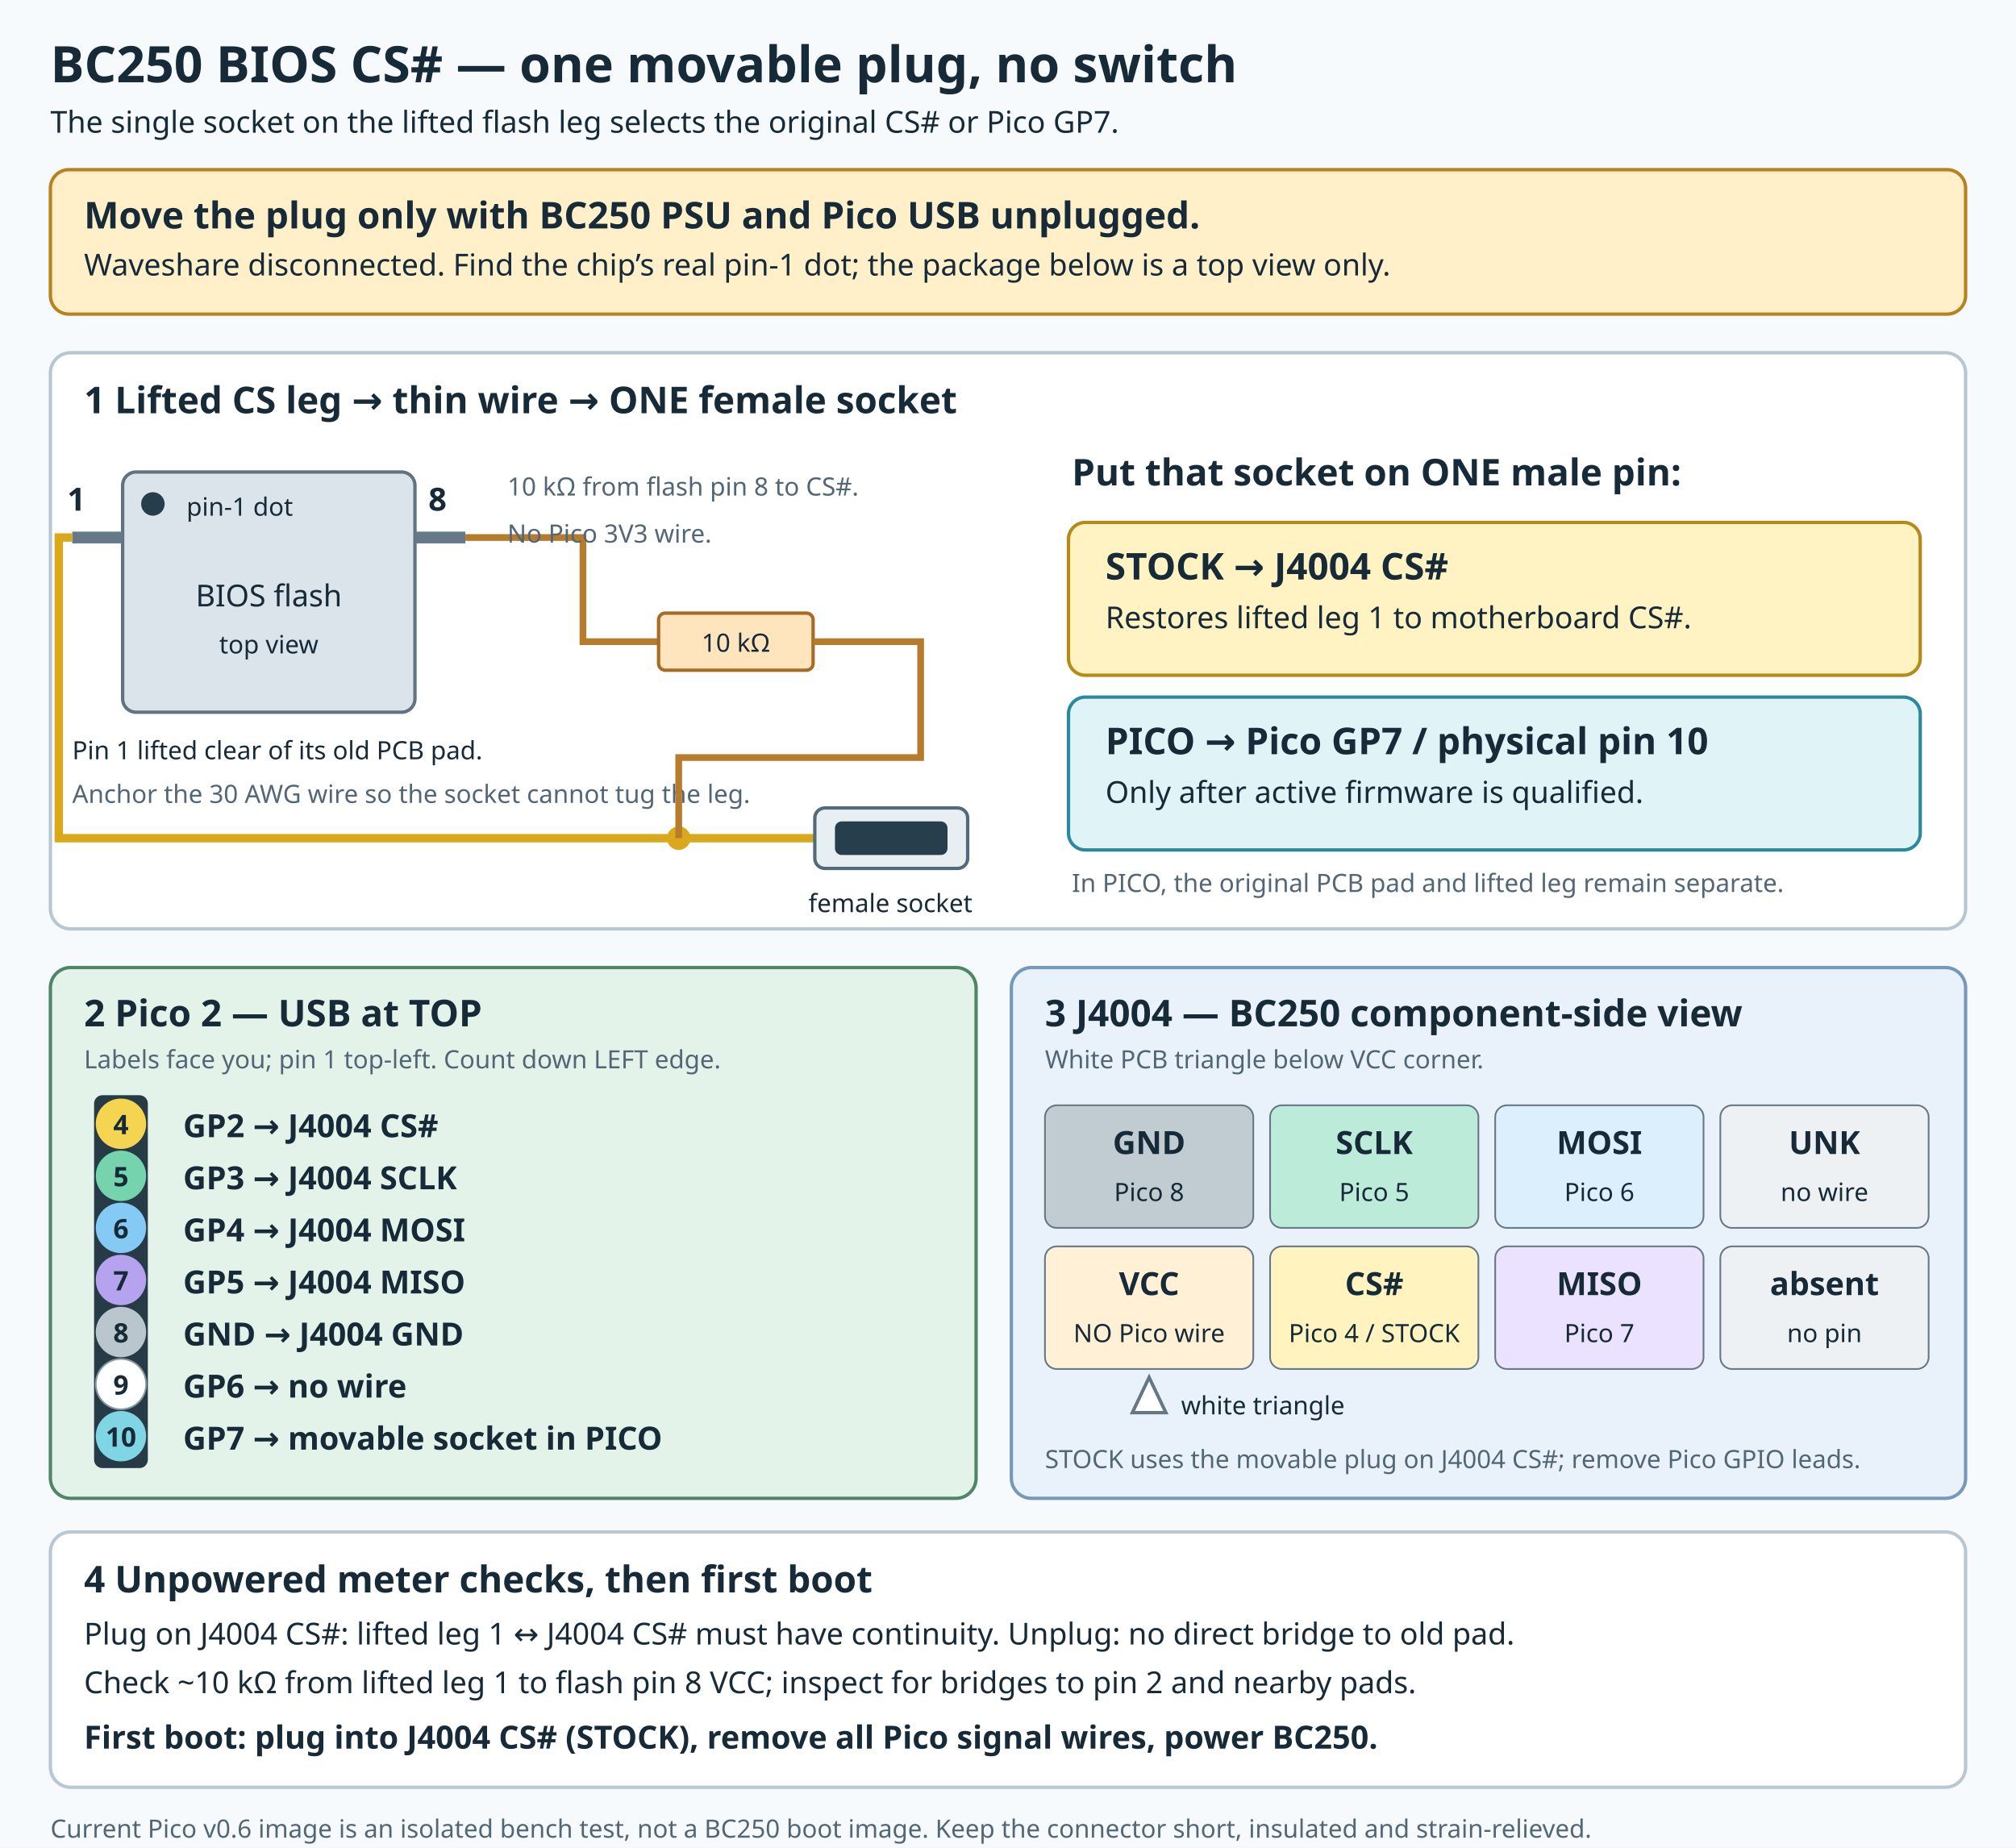
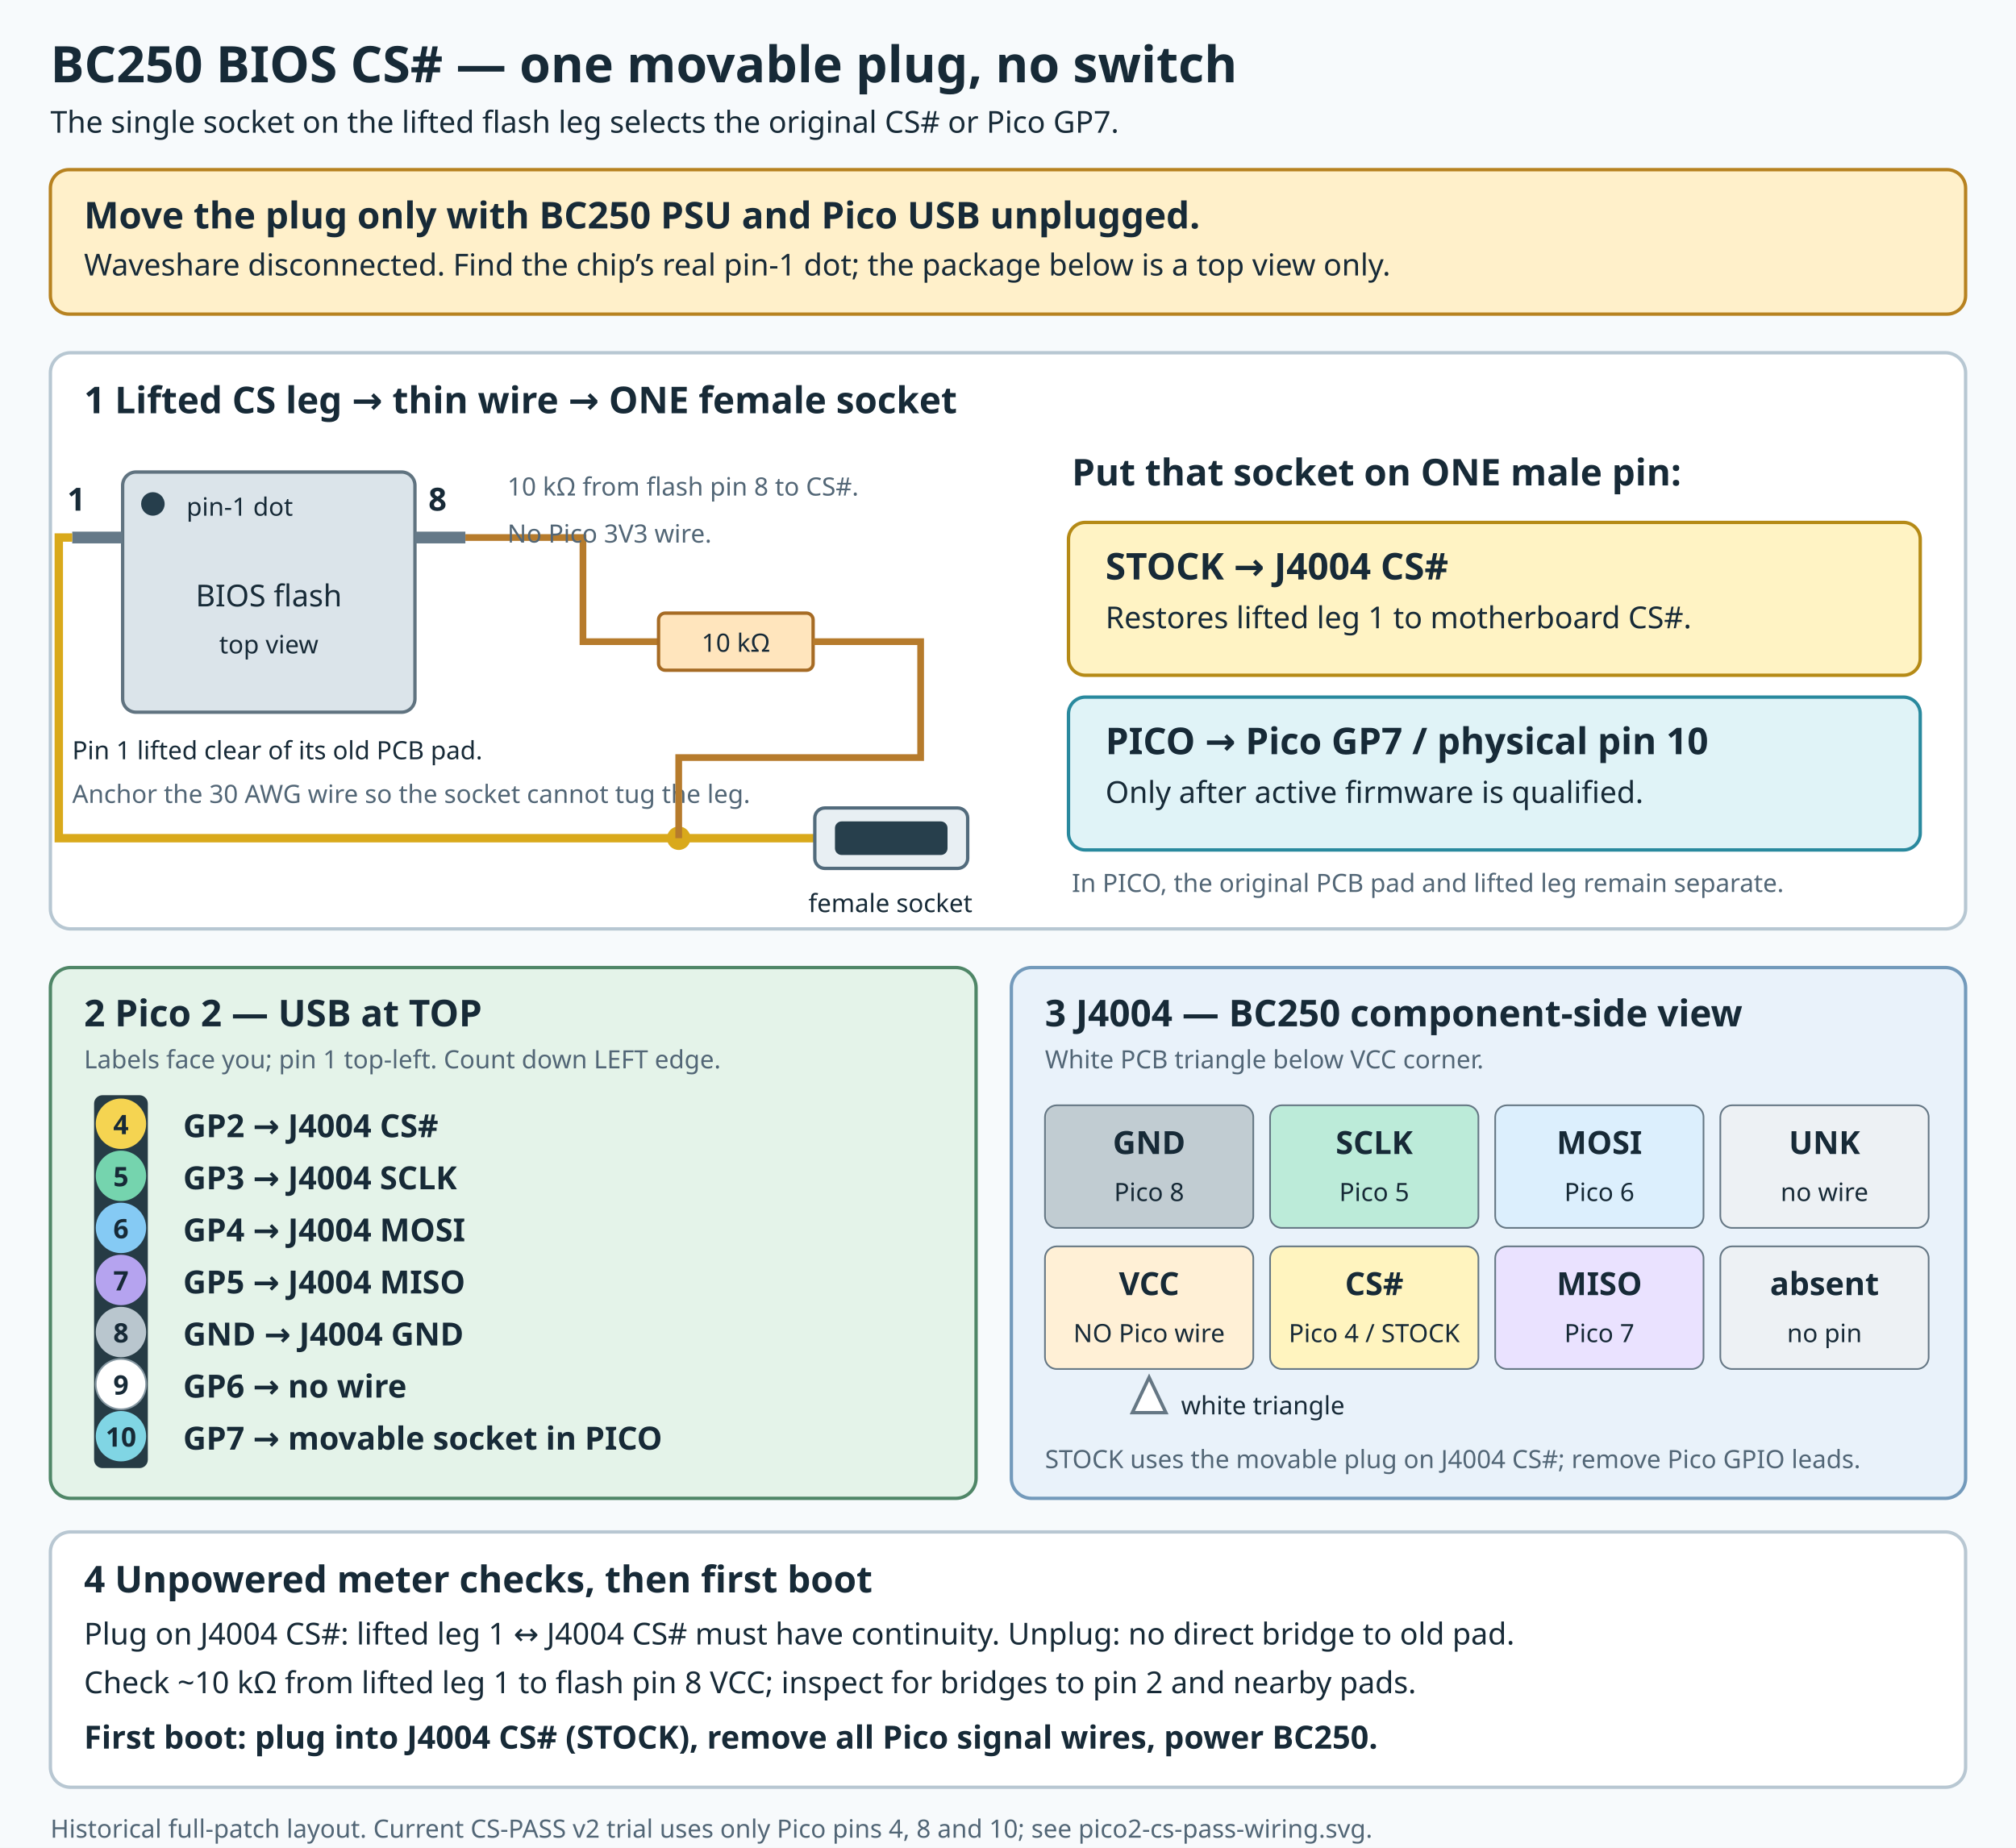
<svg xmlns="http://www.w3.org/2000/svg" width="1200" height="1100" viewBox="0 0 1200 1100" role="img" aria-labelledby="title desc">
  <style>text{font-family:system-ui,sans-serif;fill:#172a37}.title{font-size:30px;font-weight:750}.head{font-size:22px;font-weight:700}.body{font-size:18px}.small{font-size:15px}.row{font-size:19px;font-weight:650}.pin{font-size:16px;font-weight:750;text-anchor:middle;dominant-baseline:central}.center{text-anchor:middle}.muted{fill:#526676}</style>
  <rect width="1200" height="1100" fill="#f7fafc" />
  <text x="30" y="49" class="title">BC250 BIOS CS# — one movable plug, no switch</text>
  <text x="30" y="79" class="body">The single socket on the lifted flash leg selects the original CS# or Pico GP7.</text>
  <rect x="30" y="101" width="1140" height="86" rx="11" fill="#fff0ca" stroke="#b78220" stroke-width="2" />
  <text x="50" y="136" class="head">Move the plug only with BC250 PSU and Pico USB unplugged.</text>
  <text x="50" y="164" class="body">Waveshare disconnected. Find the chip’s real pin-1 dot; the package below is a top view only.</text>
  <rect x="30" y="210" width="1140" height="343" rx="12" fill="#fff" stroke="#b7c7d2" stroke-width="2" />
  <text x="50" y="246" class="head">1  Lifted CS leg → thin wire → ONE female socket</text>
  <rect x="73" y="281" width="174" height="143" rx="8" fill="#dbe4ea" stroke="#607380" stroke-width="2" />
  <circle cx="91" cy="300" r="7" fill="#263e4c" />
  <text x="111" y="307" class="small">pin-1 dot</text>
  <text x="160" y="361" class="body center">BIOS flash</text>
  <text x="160" y="389" class="small center">top view</text>
  <path d="M73 320 H43" stroke="#657988" stroke-width="7" />
  <path d="M247 320 H277" stroke="#657988" stroke-width="7" />
  <text x="40" y="304" class="row">1</text>
  <text x="255" y="304" class="row">8</text>
  <text x="43" y="452" class="small">Pin 1 lifted clear of its old PCB pad.</text>
  <text x="43" y="478" class="small muted">Anchor the 30 AWG wire so the socket cannot tug the leg.</text>
  <path d="M43 320 H35 V499 H404" stroke="#d9a91b" stroke-width="5" fill="none" />
  <circle cx="404" cy="499" r="7" fill="#d9a91b" />
  <path d="M404 499 H485" stroke="#d9a91b" stroke-width="5" />
  <rect x="485" y="481" width="91" height="36" rx="6" fill="#e8eff3" stroke="#526b7c" stroke-width="2" />
  <rect x="497" y="489" width="67" height="20" rx="4" fill="#273f4c" />
  <text x="530" y="543" class="small center">female socket</text>
  <path d="M277 320 H347 V382 H392" stroke="#b67b2c" stroke-width="4" fill="none" />
  <rect x="392" y="365" width="92" height="34" rx="4" fill="#ffe5bd" stroke="#a66b24" stroke-width="2" />
  <text x="438" y="388" class="small center">10 kΩ</text>
  <path d="M484 382 H548 V451 H404 V499" stroke="#b67b2c" stroke-width="4" fill="none" />
  <text x="302" y="295" class="small muted">10 kΩ from flash pin 8 to CS#.</text>
  <text x="302" y="323" class="small muted">No Pico 3V3 wire.</text>
  <text x="638" y="289" class="head">Put that socket on ONE male pin:</text>
  <rect x="636" y="311" width="507" height="91" rx="10" fill="#fff3c4" stroke="#b58a16" stroke-width="2" />
  <text x="658" y="345" class="head">STOCK → J4004 CS#</text>
  <text x="658" y="374" class="body">Restores lifted leg 1 to motherboard CS#.</text>
  <rect x="636" y="415" width="507" height="91" rx="10" fill="#e0f3f7" stroke="#29899e" stroke-width="2" />
  <text x="658" y="449" class="head">PICO → Pico GP7 / physical pin 10</text>
  <text x="658" y="478" class="body">Only after active firmware is qualified.</text>
  <text x="638" y="531" class="small muted">In PICO, the original PCB pad and lifted leg remain separate.</text>
  <rect x="30" y="576" width="551" height="316" rx="12" fill="#e4f3e9" stroke="#4f8667" stroke-width="2" />
  <text x="50" y="611" class="head">2  Pico 2 — USB at TOP</text>
  <text x="50" y="636" class="small muted">Labels face you; pin 1 top-left. Count down LEFT edge.</text>
  <rect x="56" y="652" width="32" height="222" rx="5" fill="#263b45" />
  <circle cx="72" cy="669" r="15" fill="#f5d451" />
  <text x="72" y="669" class="pin">4</text>
  <text x="109" y="677" class="row">GP2 → J4004 CS#</text>
  <circle cx="72" cy="700" r="15" fill="#75d4ae" />
  <text x="72" y="700" class="pin">5</text>
  <text x="109" y="708" class="row">GP3 → J4004 SCLK</text>
  <circle cx="72" cy="731" r="15" fill="#85caf4" />
  <text x="72" y="731" class="pin">6</text>
  <text x="109" y="739" class="row">GP4 → J4004 MOSI</text>
  <circle cx="72" cy="762" r="15" fill="#b5a3ef" />
  <text x="72" y="762" class="pin">7</text>
  <text x="109" y="770" class="row">GP5 → J4004 MISO</text>
  <circle cx="72" cy="793" r="15" fill="#b9c6ce" />
  <text x="72" y="793" class="pin">8</text>
  <text x="109" y="801" class="row">GND → J4004 GND</text>
  <circle cx="72" cy="824" r="15" fill="#fff" stroke="#8698a2" />
  <text x="72" y="824" class="pin">9</text>
  <text x="109" y="832" class="row">GP6 → no wire</text>
  <circle cx="72" cy="855" r="15" fill="#80d5e4" />
  <text x="72" y="855" class="pin">10</text>
  <text x="109" y="863" class="row">GP7 → movable socket in PICO</text>
  <rect x="602" y="576" width="568" height="316" rx="12" fill="#e9f2fa" stroke="#739abb" stroke-width="2" />
  <text x="622" y="611" class="head">3  J4004 — BC250 component-side view</text>
  <text x="622" y="636" class="small muted">White PCB triangle below VCC corner.</text>
  <rect x="622" y="658" width="124" height="73" rx="7" fill="#c1ccd2" stroke="#657784" />
  <text x="684" y="687" class="row center">GND</text>
  <text x="684" y="715" class="small center">Pico 8</text>
  <rect x="756" y="658" width="124" height="73" rx="7" fill="#bcebd9" stroke="#657784" />
  <text x="818" y="687" class="row center">SCLK</text>
  <text x="818" y="715" class="small center">Pico 5</text>
  <rect x="890" y="658" width="124" height="73" rx="7" fill="#dceffd" stroke="#657784" />
  <text x="952" y="687" class="row center">MOSI</text>
  <text x="952" y="715" class="small center">Pico 6</text>
  <rect x="1024" y="658" width="124" height="73" rx="7" fill="#edf1f4" stroke="#657784" />
  <text x="1086" y="687" class="row center">UNK</text>
  <text x="1086" y="715" class="small center">no wire</text>
  <rect x="622" y="742" width="124" height="73" rx="7" fill="#fff0d6" stroke="#657784" />
  <text x="684" y="771" class="row center">VCC</text>
  <text x="684" y="799" class="small center">NO Pico wire</text>
  <rect x="756" y="742" width="124" height="73" rx="7" fill="#fff4bf" stroke="#657784" />
  <text x="818" y="771" class="row center">CS#</text>
  <text x="818" y="799" class="small center">Pico 4 / STOCK</text>
  <rect x="890" y="742" width="124" height="73" rx="7" fill="#eae2ff" stroke="#657784" />
  <text x="952" y="771" class="row center">MISO</text>
  <text x="952" y="799" class="small center">Pico 7</text>
  <rect x="1024" y="742" width="124" height="73" rx="7" fill="#edf1f4" stroke="#657784" />
  <text x="1086" y="771" class="row center">absent</text>
  <text x="1086" y="799" class="small center">no pin</text>
  <path d="M674 841 L684 820 L694 841 Z" fill="#fff" stroke="#657784" stroke-width="2" />
  <text x="703" y="842" class="small">white triangle</text>
  <text x="622" y="874" class="small muted">STOCK uses the movable plug on J4004 CS#; remove Pico GPIO leads.</text>
  <rect x="30" y="912" width="1140" height="152" rx="12" fill="#fff" stroke="#b8c7d2" stroke-width="2" />
  <text x="50" y="948" class="head">4  Unpowered meter checks, then first boot</text>
  <text x="50" y="979" class="body">Plug on J4004 CS#: lifted leg 1 ↔ J4004 CS# must have continuity. Unplug: no direct bridge to old pad.</text>
  <text x="50" y="1008" class="body">Check ~10 kΩ from lifted leg 1 to flash pin 8 VCC; inspect for bridges to pin 2 and nearby pads.</text>
  <text x="50" y="1041" class="row">First boot: plug into J4004 CS# (STOCK), remove all Pico signal wires, power BC250.</text>
-   <text x="30" y="1094" class="small muted">Current Pico v0.6 image is an isolated bench test, not a BC250 boot image. Keep the connector short, insulated and strain-relieved.</text>
+   <text x="30" y="1094" class="small muted">Historical full-patch layout. Current CS-PASS v2 trial uses only Pico pins 4, 8 and 10; see pico2-cs-pass-wiring.svg.</text>
</svg>
